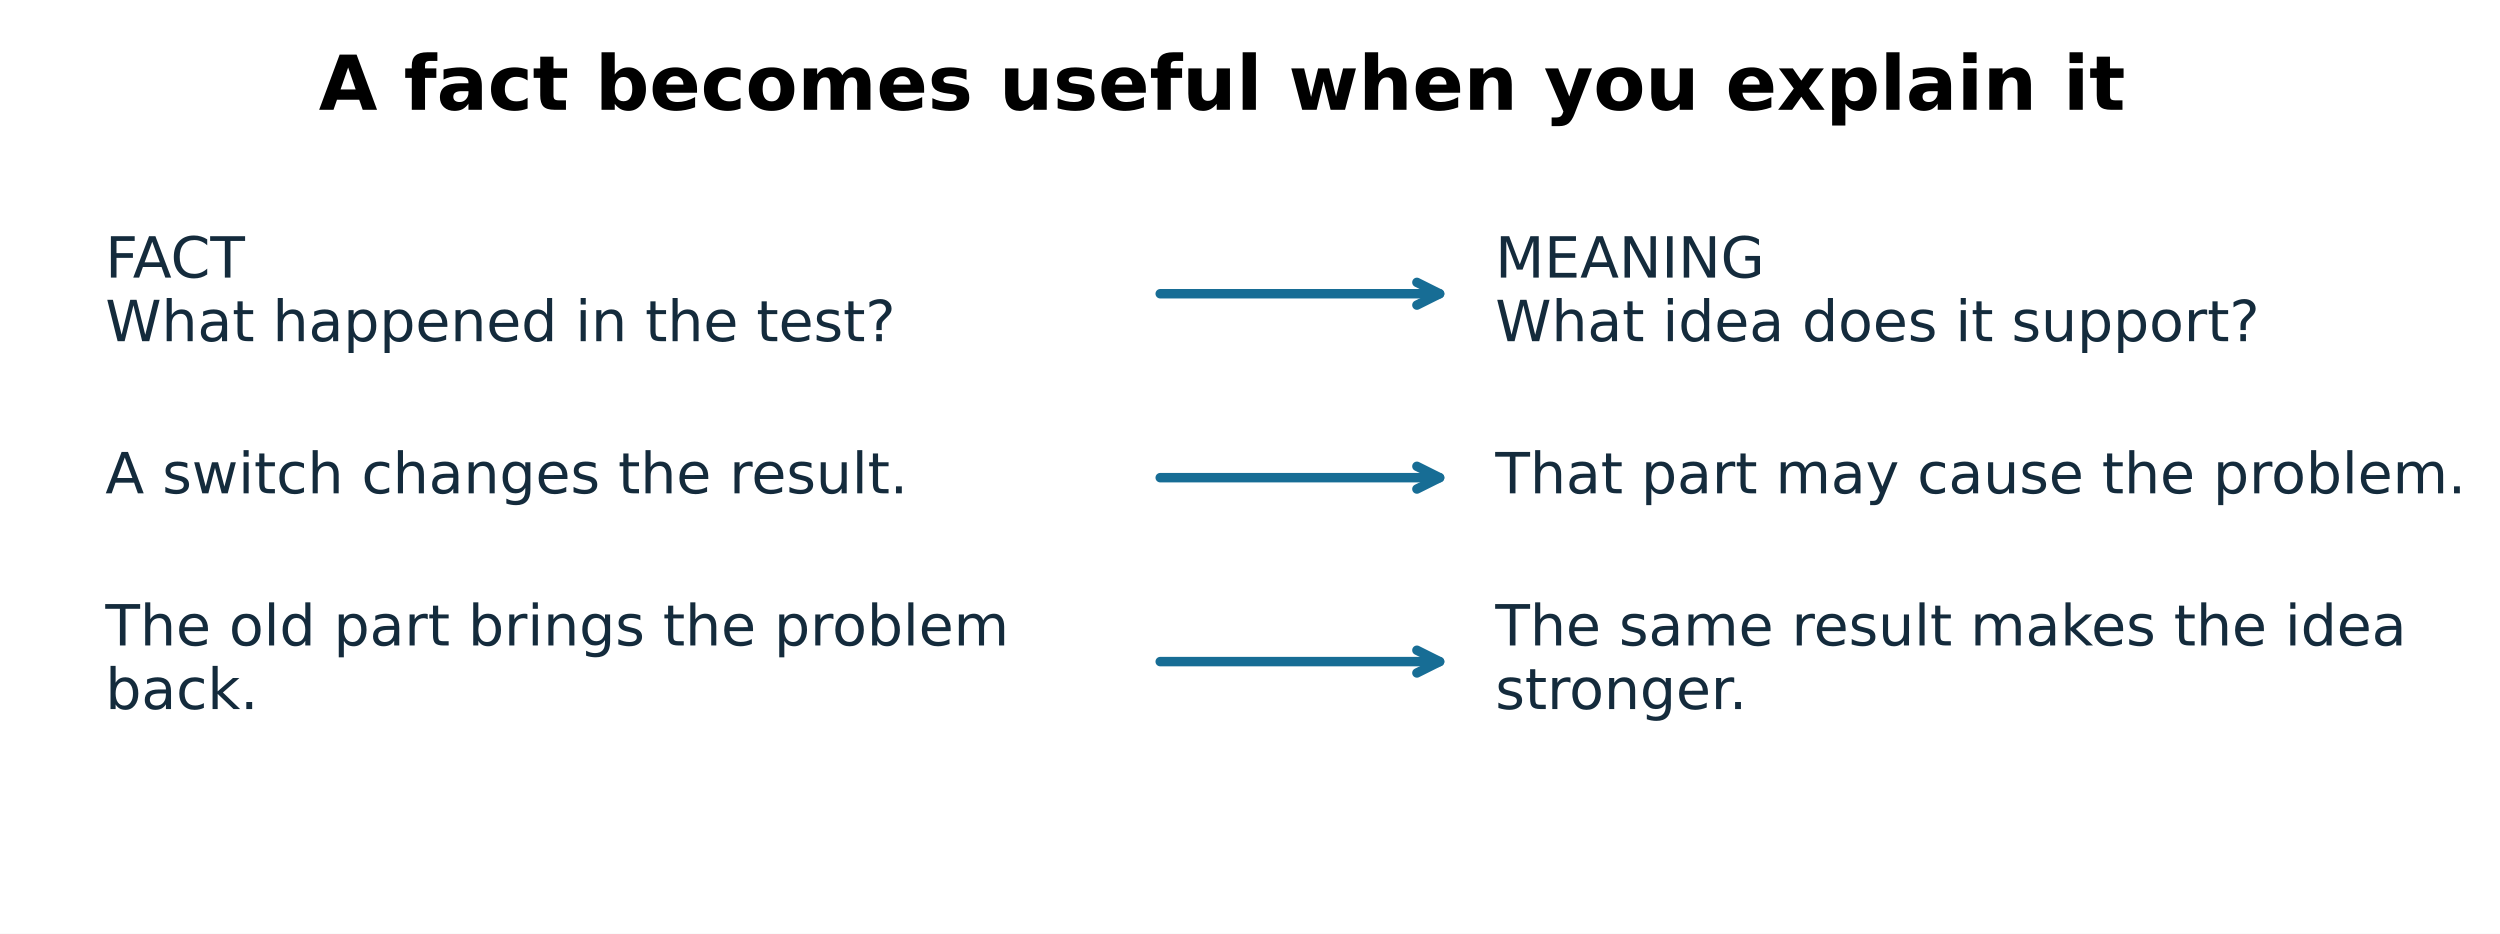
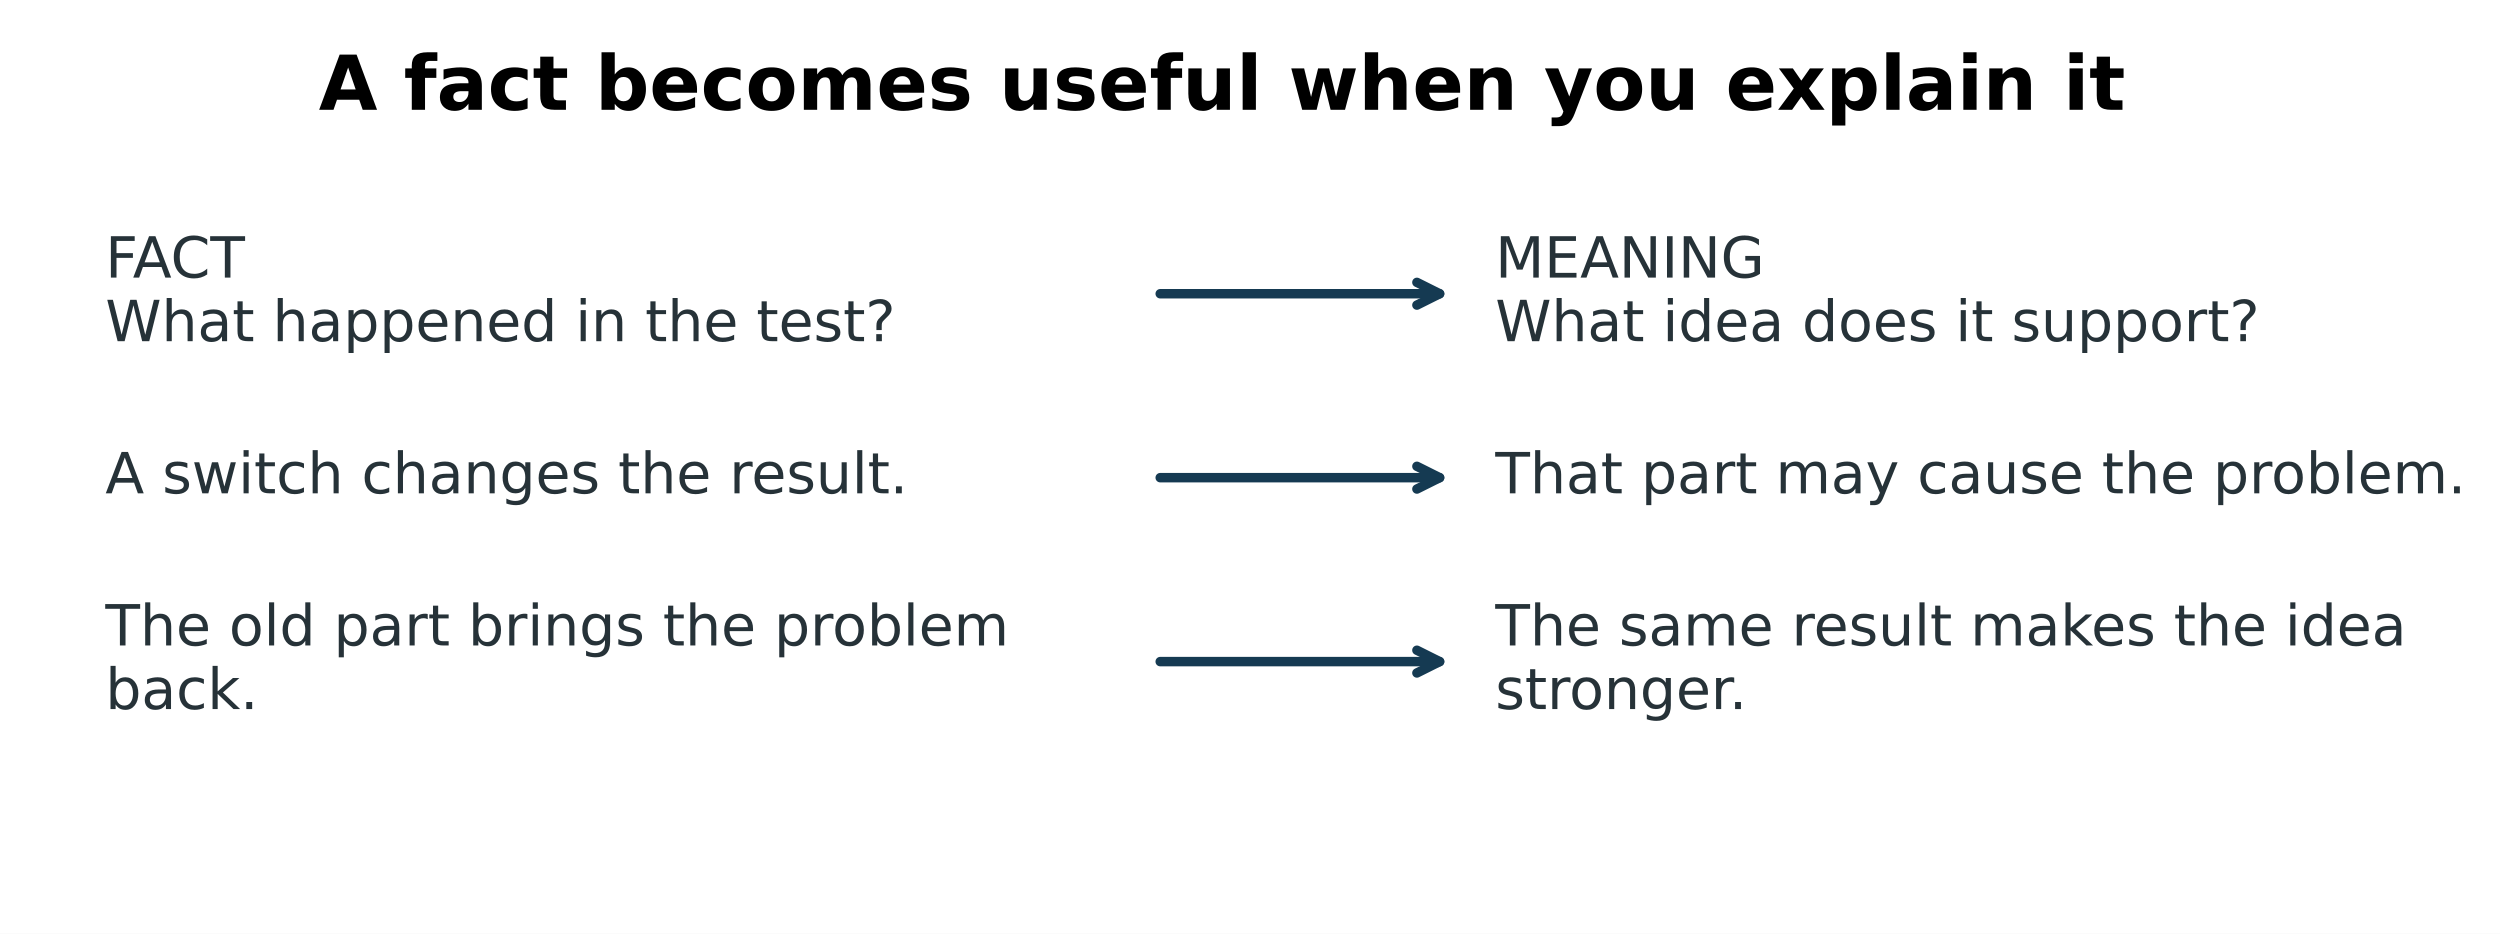
<svg xmlns="http://www.w3.org/2000/svg" width="528.415pt" height="197.352pt" viewBox="0 0 528.415 197.352" version="1.1">
  <defs>
    <style type="text/css">*{stroke-linejoin: round; stroke-linecap: butt}</style>
  </defs>
  <g id="figure_1">
    <g id="patch_1">
      <path d="M 0 197.352  L 528.415 197.352  L 528.415 0  L 0 0  z " style="fill: #ffffff" />
    </g>
    <g id="axes_1">
      <g id="text_1">
        <text style="font-weight: 700; font-size: 16px; font-family: 'DejaVu Sans'; text-anchor: middle" x="258.3" y="23.208" transform="rotate(-0 258.3 23.2083)">A fact becomes useful when you explain it</text>
      </g>
      <g id="text_2">
-         <text style="font-size: 12px; font-family: 'DejaVu Sans'; fill: #142b3c" transform="translate(22.266 58.67816)">FACT</text>
-         <text style="font-size: 12px; font-family: 'DejaVu Sans'; fill: #142b3c" transform="translate(22.266 72.11554)">What happened in the test?</text>
+         <text style="font-size: 12px; font-family: 'DejaVu Sans'; fill: #263238" transform="translate(22.266 58.67816)">FACT</text>
+         <text style="font-size: 12px; font-family: 'DejaVu Sans'; fill: #263238" transform="translate(22.266 72.11554)">What happened in the test?</text>
      </g>
      <g id="patch_2">
-         <path d="M 245.23 62.086  Q 275.877 62.086 304.287 62.086  " style="fill: none; stroke: #176d95; stroke-width: 2; stroke-linecap: round" />
-         <path d="M 299.487 59.686  L 304.287 62.086  L 299.487 64.486  " style="fill: none; stroke: #176d95; stroke-width: 2; stroke-linecap: round" />
+         <path d="M 245.23 62.086  Q 275.877 62.086 304.287 62.086  " style="fill: none; stroke: #153a52; stroke-width: 2; stroke-linecap: round" />
+         <path d="M 299.487 59.686  L 304.287 62.086  L 299.487 64.486  " style="fill: none; stroke: #153a52; stroke-width: 2; stroke-linecap: round" />
      </g>
      <g id="text_3">
-         <text style="font-size: 12px; font-family: 'DejaVu Sans'; fill: #142b3c" transform="translate(316.053 58.67816)">MEANING</text>
-         <text style="font-size: 12px; font-family: 'DejaVu Sans'; fill: #142b3c" transform="translate(316.053 72.11554)">What idea does it support?</text>
+         <text style="font-size: 12px; font-family: 'DejaVu Sans'; fill: #263238" transform="translate(316.053 58.67816)">MEANING</text>
+         <text style="font-size: 12px; font-family: 'DejaVu Sans'; fill: #263238" transform="translate(316.053 72.11554)">What idea does it support?</text>
      </g>
      <g id="text_4">
-         <text style="font-size: 12px; font-family: 'DejaVu Sans'; text-anchor: start; fill: #142b3c" x="22.266" y="104.274" transform="rotate(-0 22.266 104.2742)">A switch changes the result.</text>
+         <text style="font-size: 12px; font-family: 'DejaVu Sans'; text-anchor: start; fill: #263238" x="22.266" y="104.274" transform="rotate(-0 22.266 104.2742)">A switch changes the result.</text>
      </g>
      <g id="patch_3">
-         <path d="M 245.23 100.963  Q 275.877 100.963 304.287 100.963  " style="fill: none; stroke: #176d95; stroke-width: 2; stroke-linecap: round" />
-         <path d="M 299.487 98.563  L 304.287 100.963  L 299.487 103.363  " style="fill: none; stroke: #176d95; stroke-width: 2; stroke-linecap: round" />
+         <path d="M 245.23 100.963  Q 275.877 100.963 304.287 100.963  " style="fill: none; stroke: #153a52; stroke-width: 2; stroke-linecap: round" />
+         <path d="M 299.487 98.563  L 304.287 100.963  L 299.487 103.363  " style="fill: none; stroke: #153a52; stroke-width: 2; stroke-linecap: round" />
      </g>
      <g id="text_5">
-         <text style="font-size: 12px; font-family: 'DejaVu Sans'; text-anchor: start; fill: #142b3c" x="316.053" y="104.274" transform="rotate(-0 316.053 104.2742)">That part may cause the problem.</text>
+         <text style="font-size: 12px; font-family: 'DejaVu Sans'; text-anchor: start; fill: #263238" x="316.053" y="104.274" transform="rotate(-0 316.053 104.2742)">That part may cause the problem.</text>
      </g>
      <g id="text_6">
-         <text style="font-size: 12px; font-family: 'DejaVu Sans'; fill: #142b3c" transform="translate(22.266 136.4328)">The old part brings the problem</text>
-         <text style="font-size: 12px; font-family: 'DejaVu Sans'; fill: #142b3c" transform="translate(22.266 149.8701)">back.</text>
+         <text style="font-size: 12px; font-family: 'DejaVu Sans'; fill: #263238" transform="translate(22.266 136.4328)">The old part brings the problem</text>
+         <text style="font-size: 12px; font-family: 'DejaVu Sans'; fill: #263238" transform="translate(22.266 149.8701)">back.</text>
      </g>
      <g id="patch_4">
-         <path d="M 245.23 139.84  Q 275.877 139.84 304.287 139.84  " style="fill: none; stroke: #176d95; stroke-width: 2; stroke-linecap: round" />
-         <path d="M 299.487 137.44  L 304.287 139.84  L 299.487 142.24  " style="fill: none; stroke: #176d95; stroke-width: 2; stroke-linecap: round" />
+         <path d="M 245.23 139.84  Q 275.877 139.84 304.287 139.84  " style="fill: none; stroke: #153a52; stroke-width: 2; stroke-linecap: round" />
+         <path d="M 299.487 137.44  L 304.287 139.84  L 299.487 142.24  " style="fill: none; stroke: #153a52; stroke-width: 2; stroke-linecap: round" />
      </g>
      <g id="text_7">
-         <text style="font-size: 12px; font-family: 'DejaVu Sans'; fill: #142b3c" transform="translate(316.053 136.4328)">The same result makes the idea</text>
-         <text style="font-size: 12px; font-family: 'DejaVu Sans'; fill: #142b3c" transform="translate(316.053 149.8701)">stronger.</text>
+         <text style="font-size: 12px; font-family: 'DejaVu Sans'; fill: #263238" transform="translate(316.053 136.4328)">The same result makes the idea</text>
+         <text style="font-size: 12px; font-family: 'DejaVu Sans'; fill: #263238" transform="translate(316.053 149.8701)">stronger.</text>
      </g>
    </g>
  </g>
</svg>
